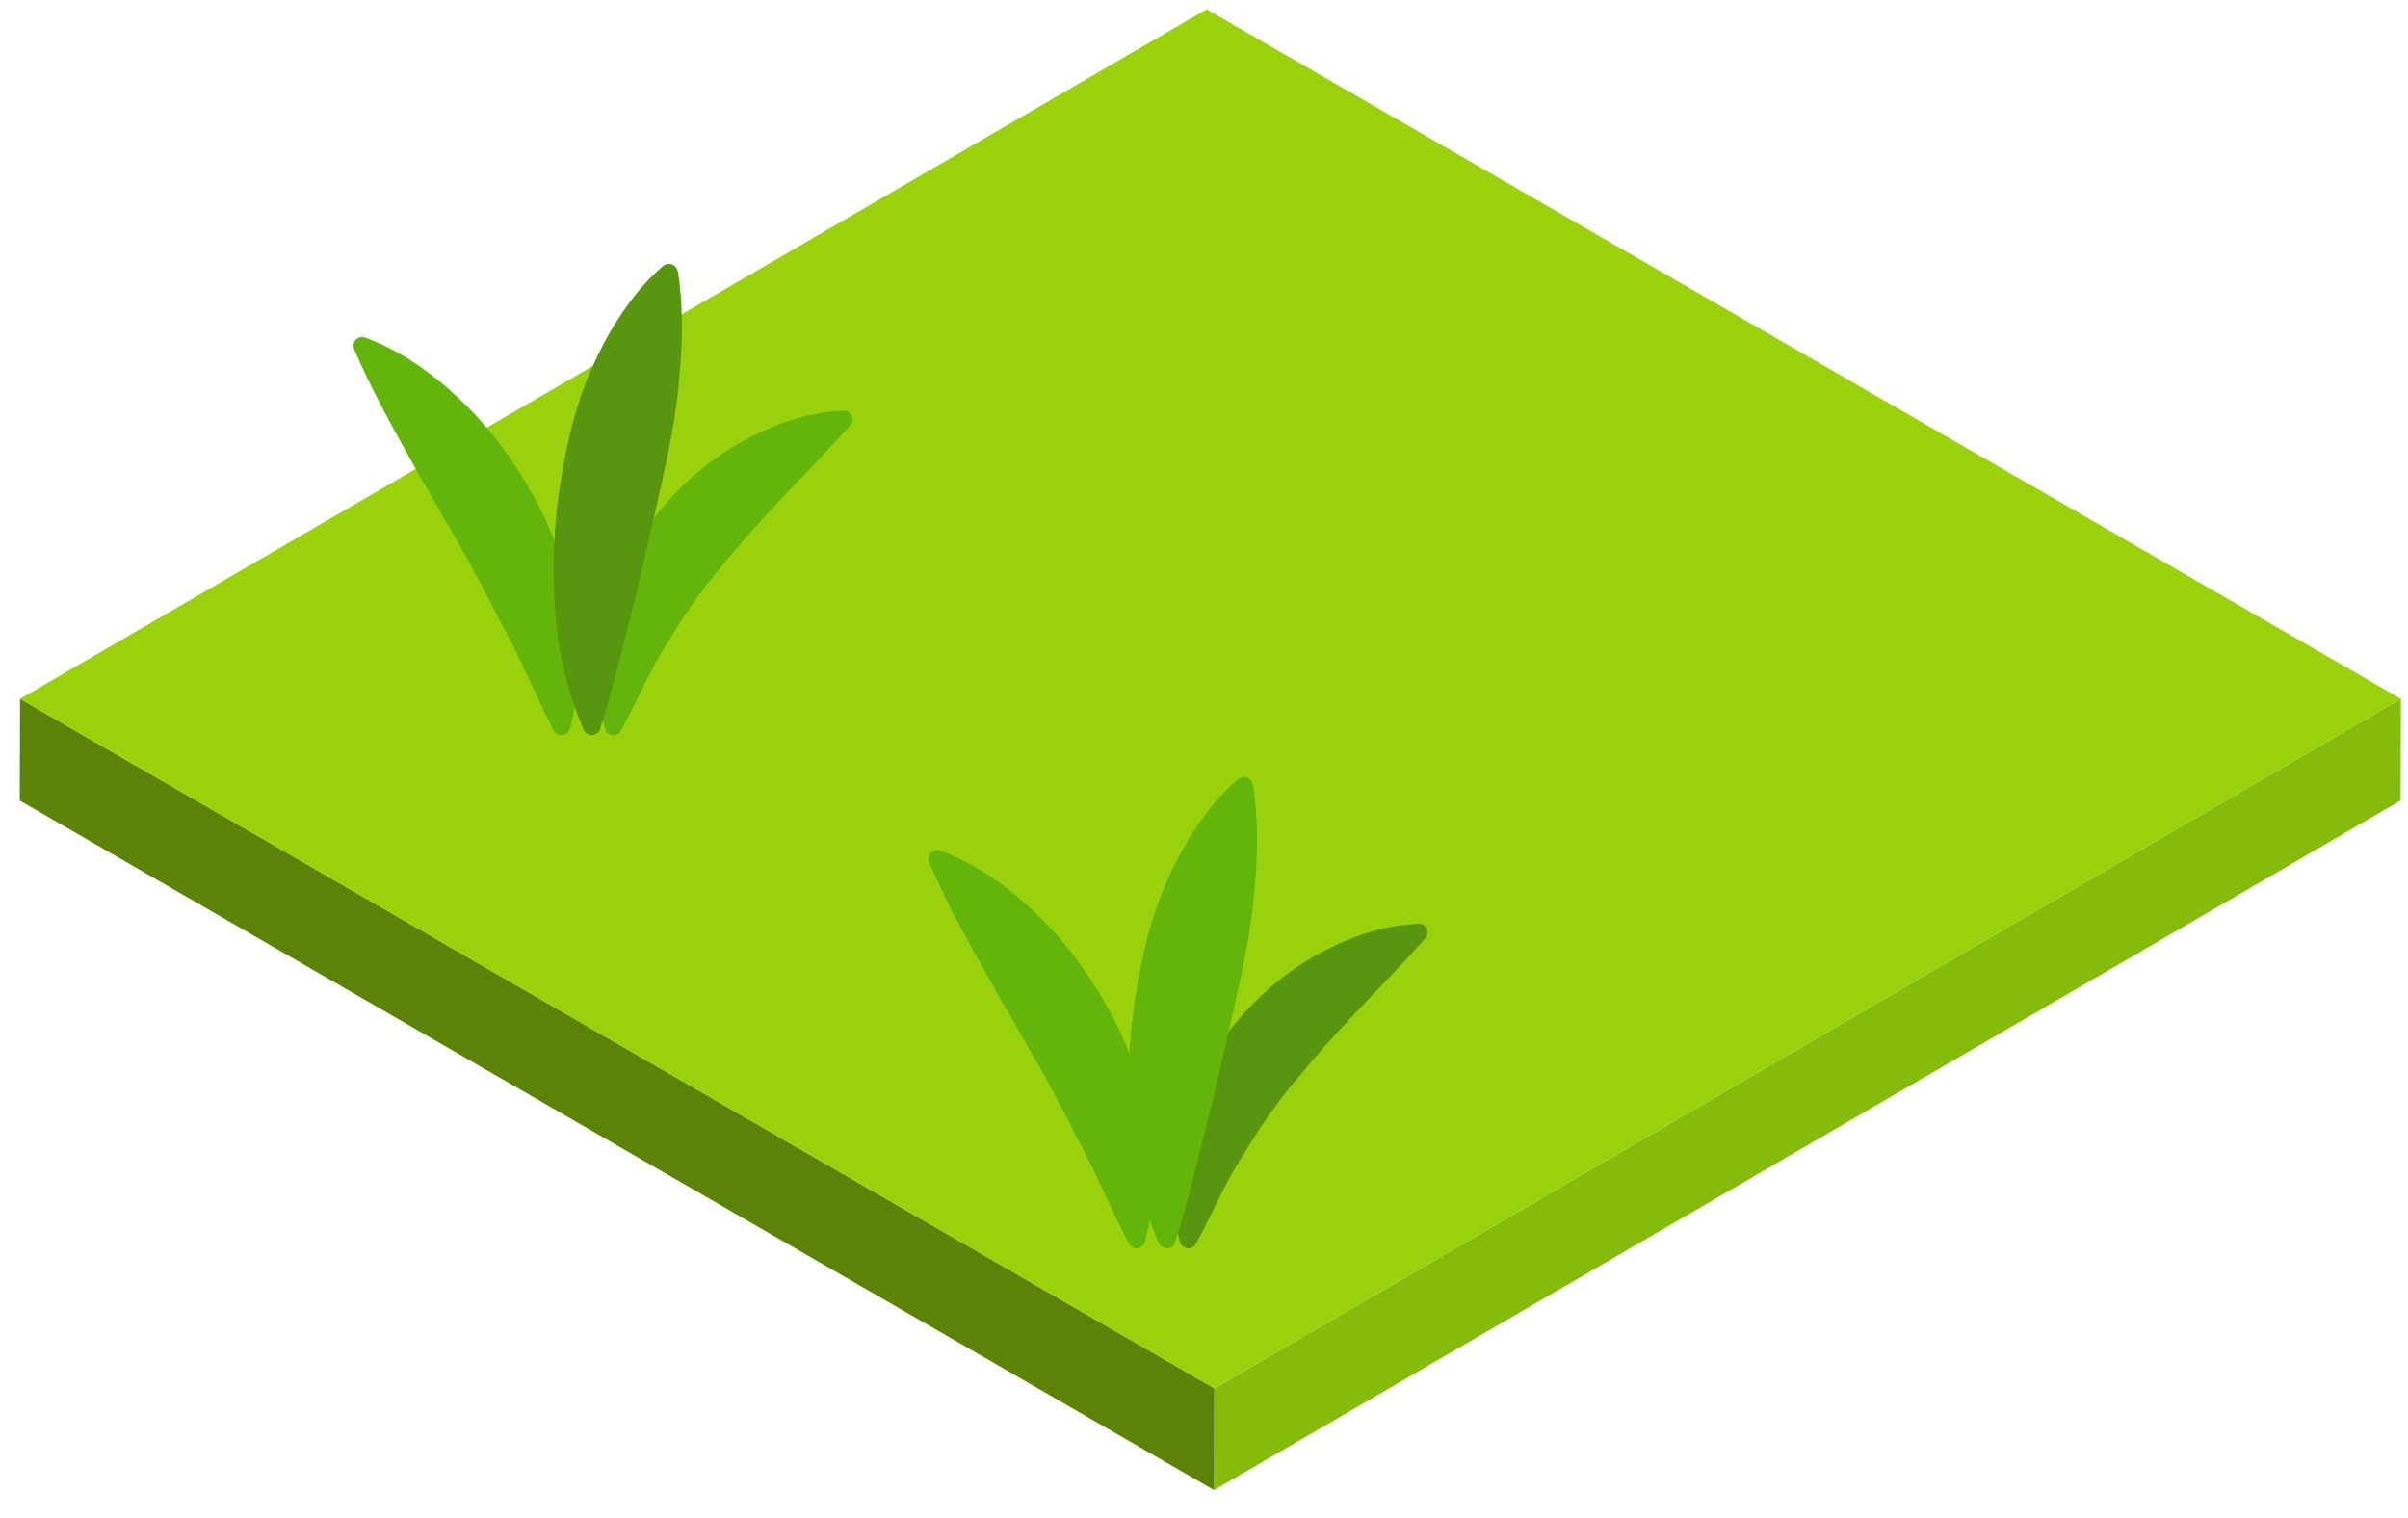
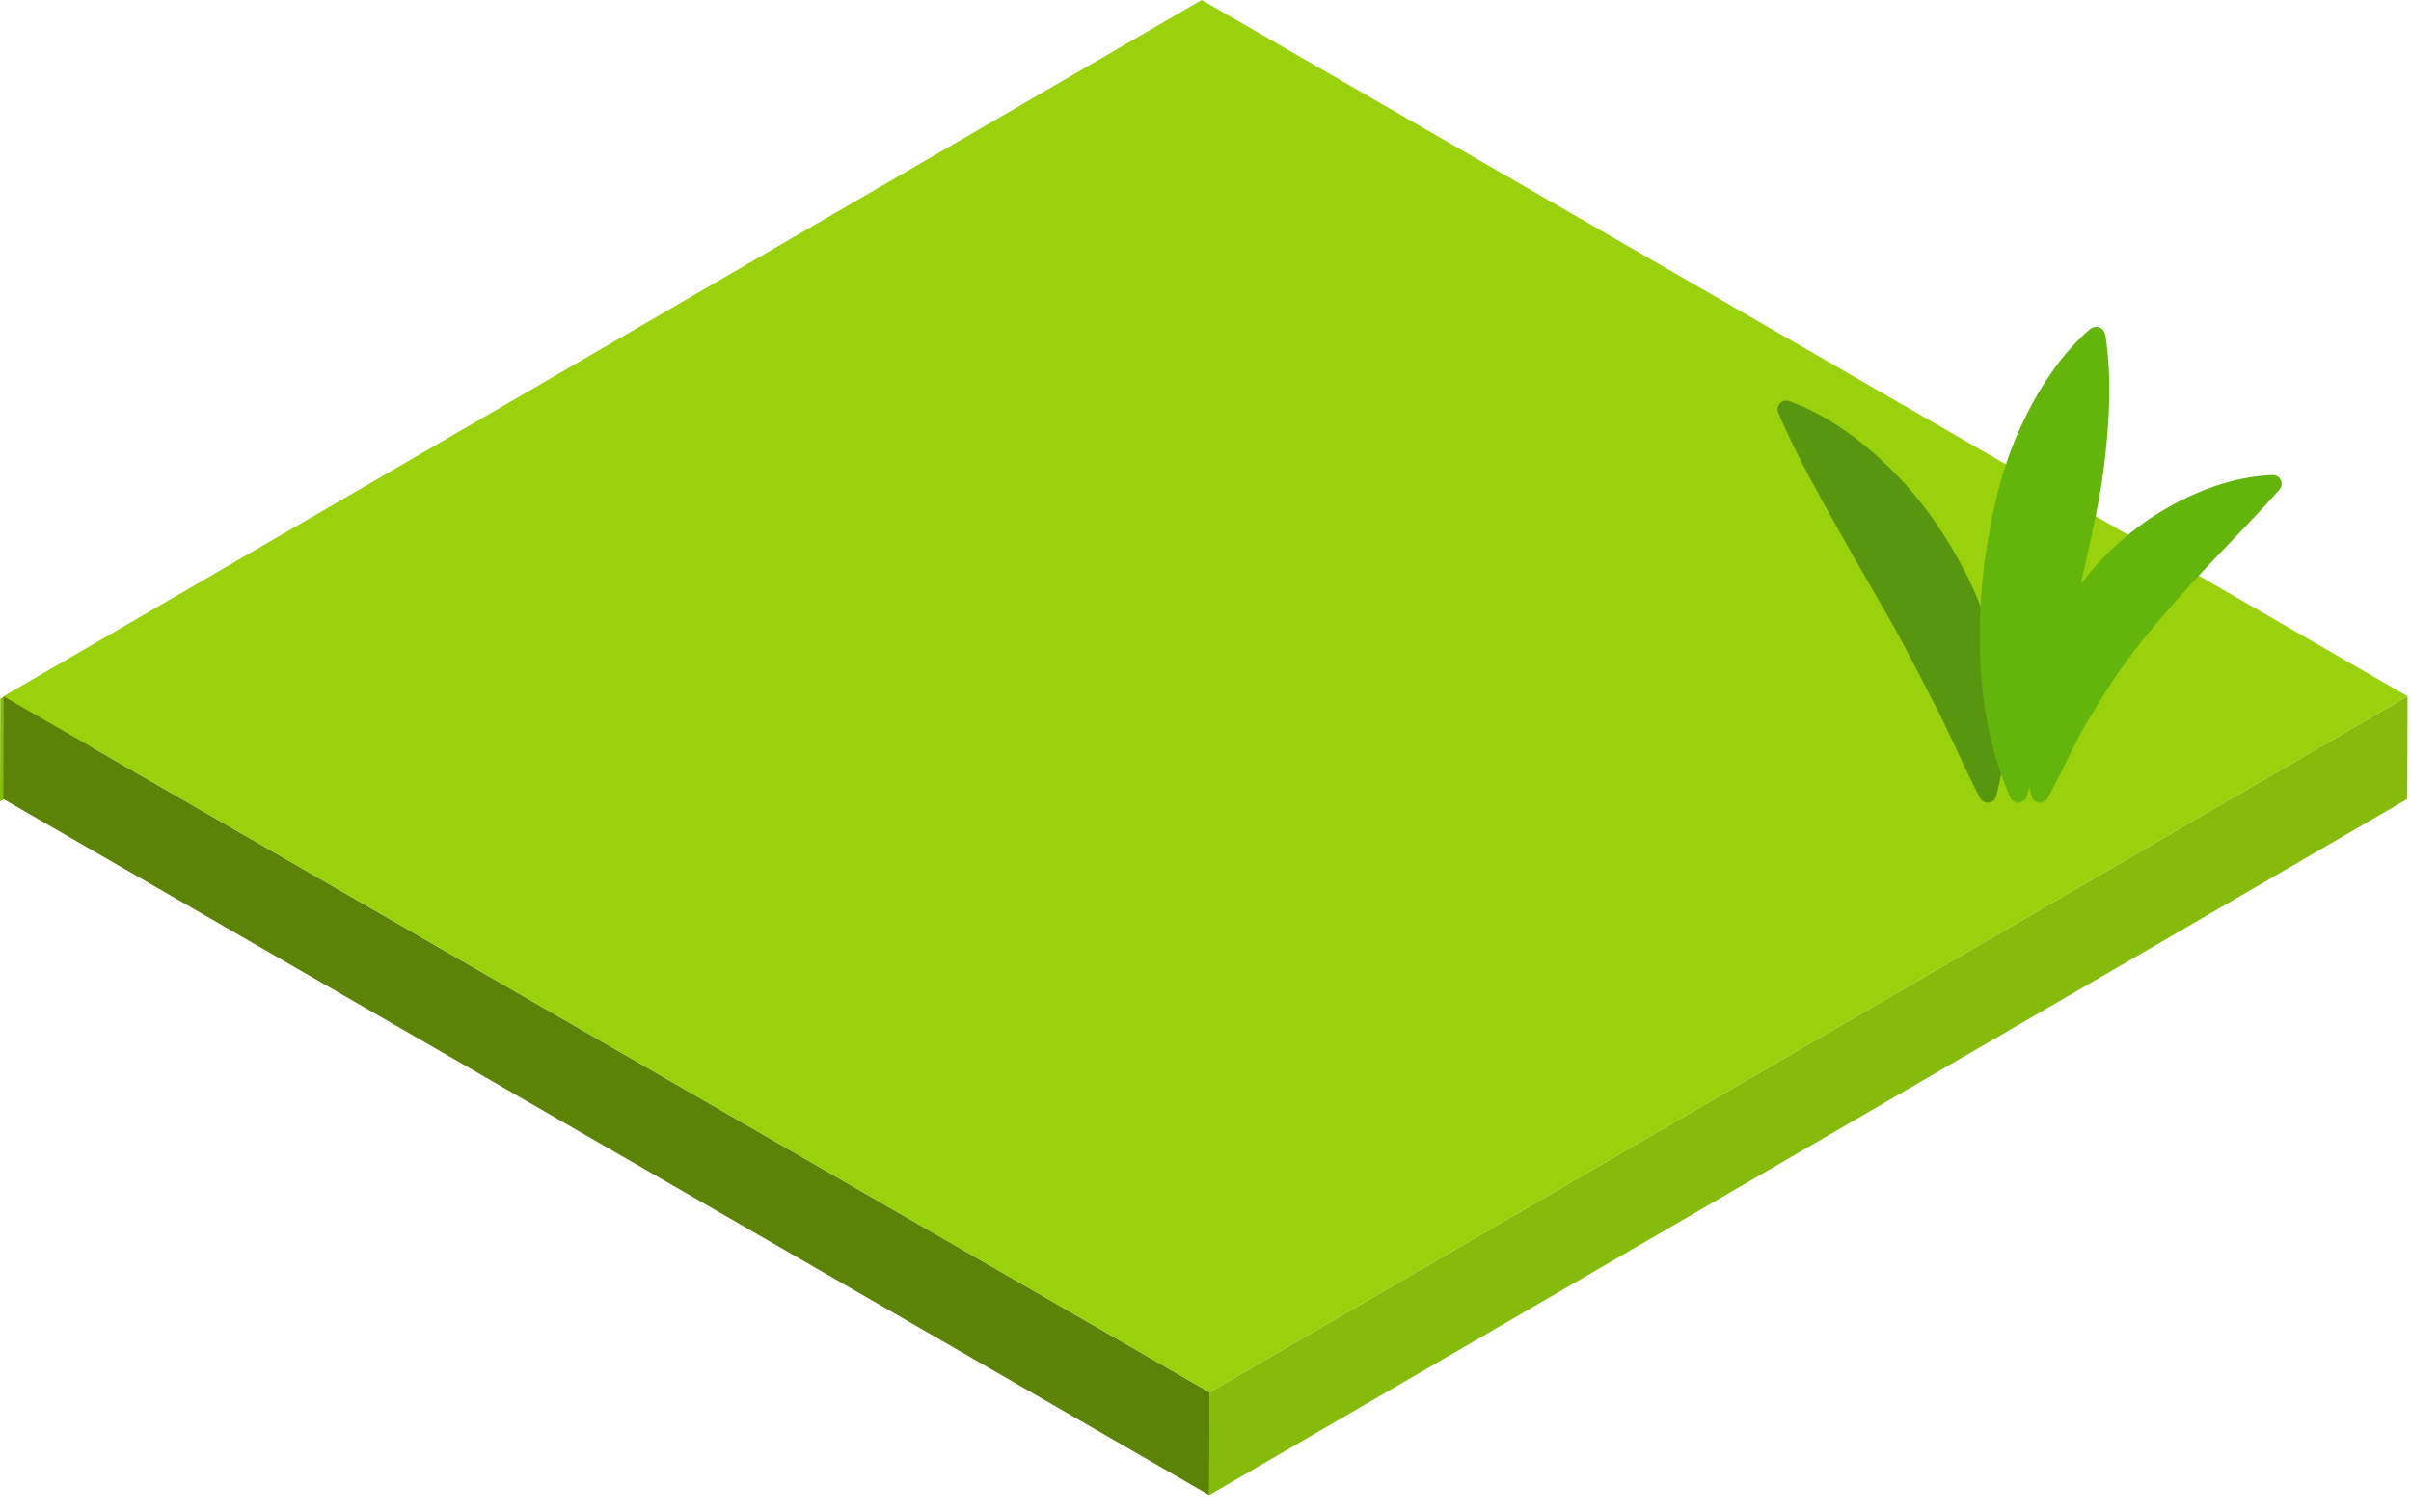
- <svg xmlns="http://www.w3.org/2000/svg" width="119px" height="75px" viewBox="0 0 119 75" version="1.1">
+ <svg xmlns="http://www.w3.org/2000/svg" width="118px" height="74px" viewBox="0 0 118 74" version="1.1">
  <g id="Page-1" stroke="none" stroke-width="1" fill="none" fill-rule="evenodd">
-     <g id="28_R2FtZV9jaGlrZW4tMDE" transform="translate(-287, -913)">
-       <g id="Group-10" transform="translate(287.978, 913.459)">
-         <polyline id="Fill-729" fill="#85BC0C" points="117.67 34.075 117.656 39.103 59.019 73.179 59.034 68.151 117.67 34.075" />
-         <polyline id="Fill-730" fill="#5C8308" points="59.034 68.151 59.019 73.179 0 39.104 0.014 34.076 59.034 68.151" />
-         <polyline id="Fill-731" fill="#99D20D" points="117.67 34.075 59.034 68.151 0.014 34.076 58.65 2.84217094e-14 117.67 34.075" />
-         <path d="M41.02,20.584 C39.853,21.895 38.708,23.054 37.627,24.196 C36.551,25.346 35.536,26.471 34.588,27.63 C33.623,28.782 32.792,30.007 32.01,31.314 C31.155,32.608 30.577,34.043 29.723,35.615 L29.703,35.653 C29.59,35.86 29.331,35.937 29.124,35.824 C29.017,35.767 28.944,35.667 28.915,35.558 C28.455,33.804 28.4,31.876 28.903,30.076 C29.364,28.268 30.216,26.535 31.382,25.085 C32.528,23.618 33.934,22.378 35.514,21.467 C37.097,20.564 38.814,19.915 40.709,19.836 C40.946,19.826 41.147,20.011 41.157,20.248 C41.162,20.364 41.12,20.472 41.049,20.552 L41.02,20.584" id="Fill-1353" fill="#63B50B" />
-         <path d="M17.072,16.221 C18.987,16.939 20.554,18.115 21.946,19.465 C23.336,20.819 24.491,22.406 25.42,24.126 C26.367,25.835 27.02,27.73 27.388,29.667 C27.754,31.606 27.702,33.648 27.184,35.558 C27.123,35.786 26.888,35.921 26.659,35.859 C26.539,35.827 26.445,35.746 26.392,35.645 L26.377,35.615 C25.481,33.885 24.835,32.291 24.013,30.755 C23.22,29.222 22.457,27.716 21.59,26.238 C20.741,24.756 19.873,23.275 19.021,21.731 C18.163,20.191 17.301,18.607 16.535,16.827 L16.522,16.798 C16.428,16.578 16.529,16.323 16.749,16.229 C16.855,16.183 16.971,16.184 17.072,16.221" id="Fill-1354" fill="#63B50B" />
-         <path d="M32.533,12.992 C32.844,15.139 32.723,17.065 32.517,18.957 C32.316,20.846 31.889,22.654 31.482,24.473 C31.059,26.289 30.663,28.099 30.197,29.928 C29.736,31.762 29.304,33.599 28.68,35.558 L28.675,35.573 C28.602,35.8 28.361,35.925 28.135,35.853 C28.013,35.814 27.92,35.724 27.871,35.615 C27.037,33.709 26.598,31.669 26.451,29.642 C26.312,27.614 26.381,25.575 26.689,23.589 C26.993,21.602 27.429,19.633 28.249,17.787 C28.653,16.863 29.124,15.964 29.698,15.106 C30.272,14.25 30.923,13.429 31.779,12.696 C31.972,12.531 32.261,12.554 32.426,12.746 L32.531,12.977 L32.533,12.992" id="Fill-1355" fill="#58960F" />
-         <path d="M69.438,45.94 C68.271,47.25 67.126,48.409 66.046,49.553 C64.969,50.701 63.954,51.826 63.007,52.986 C62.042,54.139 61.211,55.363 60.428,56.67 C59.574,57.964 58.996,59.398 58.142,60.972 L58.121,61.009 C58.009,61.216 57.75,61.293 57.543,61.181 C57.436,61.122 57.363,61.023 57.334,60.914 C56.873,59.159 56.819,57.231 57.321,55.432 C57.783,53.623 58.634,51.891 59.801,50.441 C60.947,48.974 62.352,47.733 63.932,46.822 C65.516,45.92 67.232,45.271 69.127,45.192 C69.365,45.183 69.565,45.367 69.575,45.605 C69.58,45.72 69.538,45.827 69.467,45.907 L69.438,45.94" id="Fill-1392" fill="#58960F" />
-         <path d="M45.491,41.577 C47.406,42.294 48.973,43.472 50.365,44.821 C51.754,46.176 52.909,47.763 53.839,49.482 C54.786,51.191 55.439,53.085 55.806,55.022 C56.172,56.961 56.121,59.004 55.603,60.914 C55.541,61.142 55.306,61.277 55.078,61.215 C54.958,61.183 54.864,61.103 54.81,61 L54.795,60.972 C53.899,59.24 53.254,57.647 52.431,56.11 C51.639,54.578 50.875,53.072 50.008,51.595 C49.159,50.111 48.292,48.631 47.44,47.087 C46.581,45.547 45.72,43.963 44.953,42.183 L44.941,42.154 C44.846,41.935 44.948,41.68 45.167,41.585 C45.274,41.539 45.39,41.539 45.491,41.577" id="Fill-1393" fill="#63B50B" />
-         <path d="M60.951,38.349 C61.263,40.494 61.142,42.422 60.935,44.313 C60.734,46.201 60.307,48.01 59.901,49.828 C59.477,51.645 59.081,53.454 58.615,55.283 C58.155,57.117 57.723,58.955 57.098,60.914 L57.093,60.93 C57.021,61.155 56.78,61.28 56.554,61.208 C56.432,61.17 56.338,61.08 56.29,60.972 C55.455,59.064 55.016,57.024 54.869,54.998 C54.73,52.971 54.799,50.931 55.108,48.945 C55.412,46.958 55.848,44.988 56.667,43.144 C57.071,42.22 57.542,41.319 58.116,40.463 C58.69,39.606 59.341,38.784 60.198,38.052 C60.39,37.888 60.68,37.91 60.844,38.103 L60.949,38.333 L60.951,38.349" id="Fill-1394" fill="#63B50B" />
+     <g id="28_R2FtZV9jaGlrZW4tMDE" transform="translate(-891, -1063)">
+       <g id="Group-2" transform="translate(891, 1063)">
+         <g id="Group">
+           <polyline id="Fill-750" fill="#85BC0C" points="58.65 0.13 58.635 5.16 -1.42108547e-14 39.23 0.014 34.2 58.65 0.13" />
+           <polyline id="Fill-1042" fill="#85BC0C" points="117.833 34.08 117.819 39.11 59.182 73.18 59.197 68.15 117.833 34.08" />
+           <polyline id="Fill-1043" fill="#5C8308" points="59.197 68.15 59.182 73.18 0.163 39.11 0.177 34.08 59.197 68.15" />
+           <polyline id="Fill-1044" fill="#99D20D" points="117.833 34.08 59.197 68.15 0.177 34.08 58.813 4.26325641e-14 117.833 34.08" />
+         </g>
+         <path d="M111.533,24 C110.366,25.31 109.221,26.47 108.141,27.61 C107.064,28.76 106.05,29.88 105.102,31.04 C104.136,32.2 103.306,33.42 102.523,34.73 C101.669,36.02 101.09,37.46 100.237,39.03 L100.217,39.07 C100.104,39.27 99.845,39.35 99.638,39.24 C99.53,39.18 99.458,39.08 99.429,38.97 C98.968,37.22 98.914,35.29 99.416,33.49 C99.877,31.68 100.729,29.95 101.896,28.5 C103.041,27.03 104.447,25.79 106.027,24.88 C107.611,23.98 109.327,23.33 111.222,23.25 C111.46,23.24 111.66,23.43 111.67,23.66 C111.675,23.78 111.633,23.89 111.562,23.97 L111.533,24" id="Fill-1350" fill="#63B50B" />
+         <path d="M87.586,19.64 C89.501,20.35 91.068,21.53 92.46,22.88 C93.849,24.23 95.004,25.82 95.933,27.54 C96.881,29.25 97.533,31.14 97.901,33.08 C98.267,35.02 98.216,37.06 97.698,38.97 C97.636,39.2 97.401,39.34 97.173,39.27 C97.052,39.24 96.958,39.16 96.905,39.06 L96.89,39.03 C95.994,37.3 95.349,35.7 94.526,34.17 C93.734,32.64 92.97,31.13 92.103,29.65 C91.254,28.17 90.387,26.69 89.535,25.14 C88.676,23.6 87.815,22.02 87.048,20.24 L87.035,20.21 C86.941,19.99 87.043,19.74 87.262,19.64 C87.369,19.6 87.485,19.6 87.586,19.64" id="Fill-1351" fill="#58960F" />
+         <path d="M103.046,16.407 C103.358,18.55 103.237,20.48 103.03,22.37 C102.829,24.26 102.402,26.07 101.996,27.89 C101.572,29.7 101.176,31.51 100.71,33.34 C100.249,35.18 99.818,37.01 99.193,38.97 L99.188,38.99 C99.116,39.21 98.874,39.34 98.648,39.27 C98.527,39.23 98.433,39.14 98.385,39.03 C97.55,37.12 97.111,35.08 96.964,33.06 C96.825,31.03 96.894,28.99 97.203,27 C97.507,25.02 97.943,23.05 98.762,21.2 C99.166,20.28 99.637,19.38 100.211,18.52 C100.785,17.66 101.436,16.842 102.293,16.11 C102.485,15.946 102.775,15.968 102.939,16.16 L103.044,16.391 L103.046,16.407" id="Fill-1352" fill="#63B50B" />
      </g>
    </g>
  </g>
</svg>
